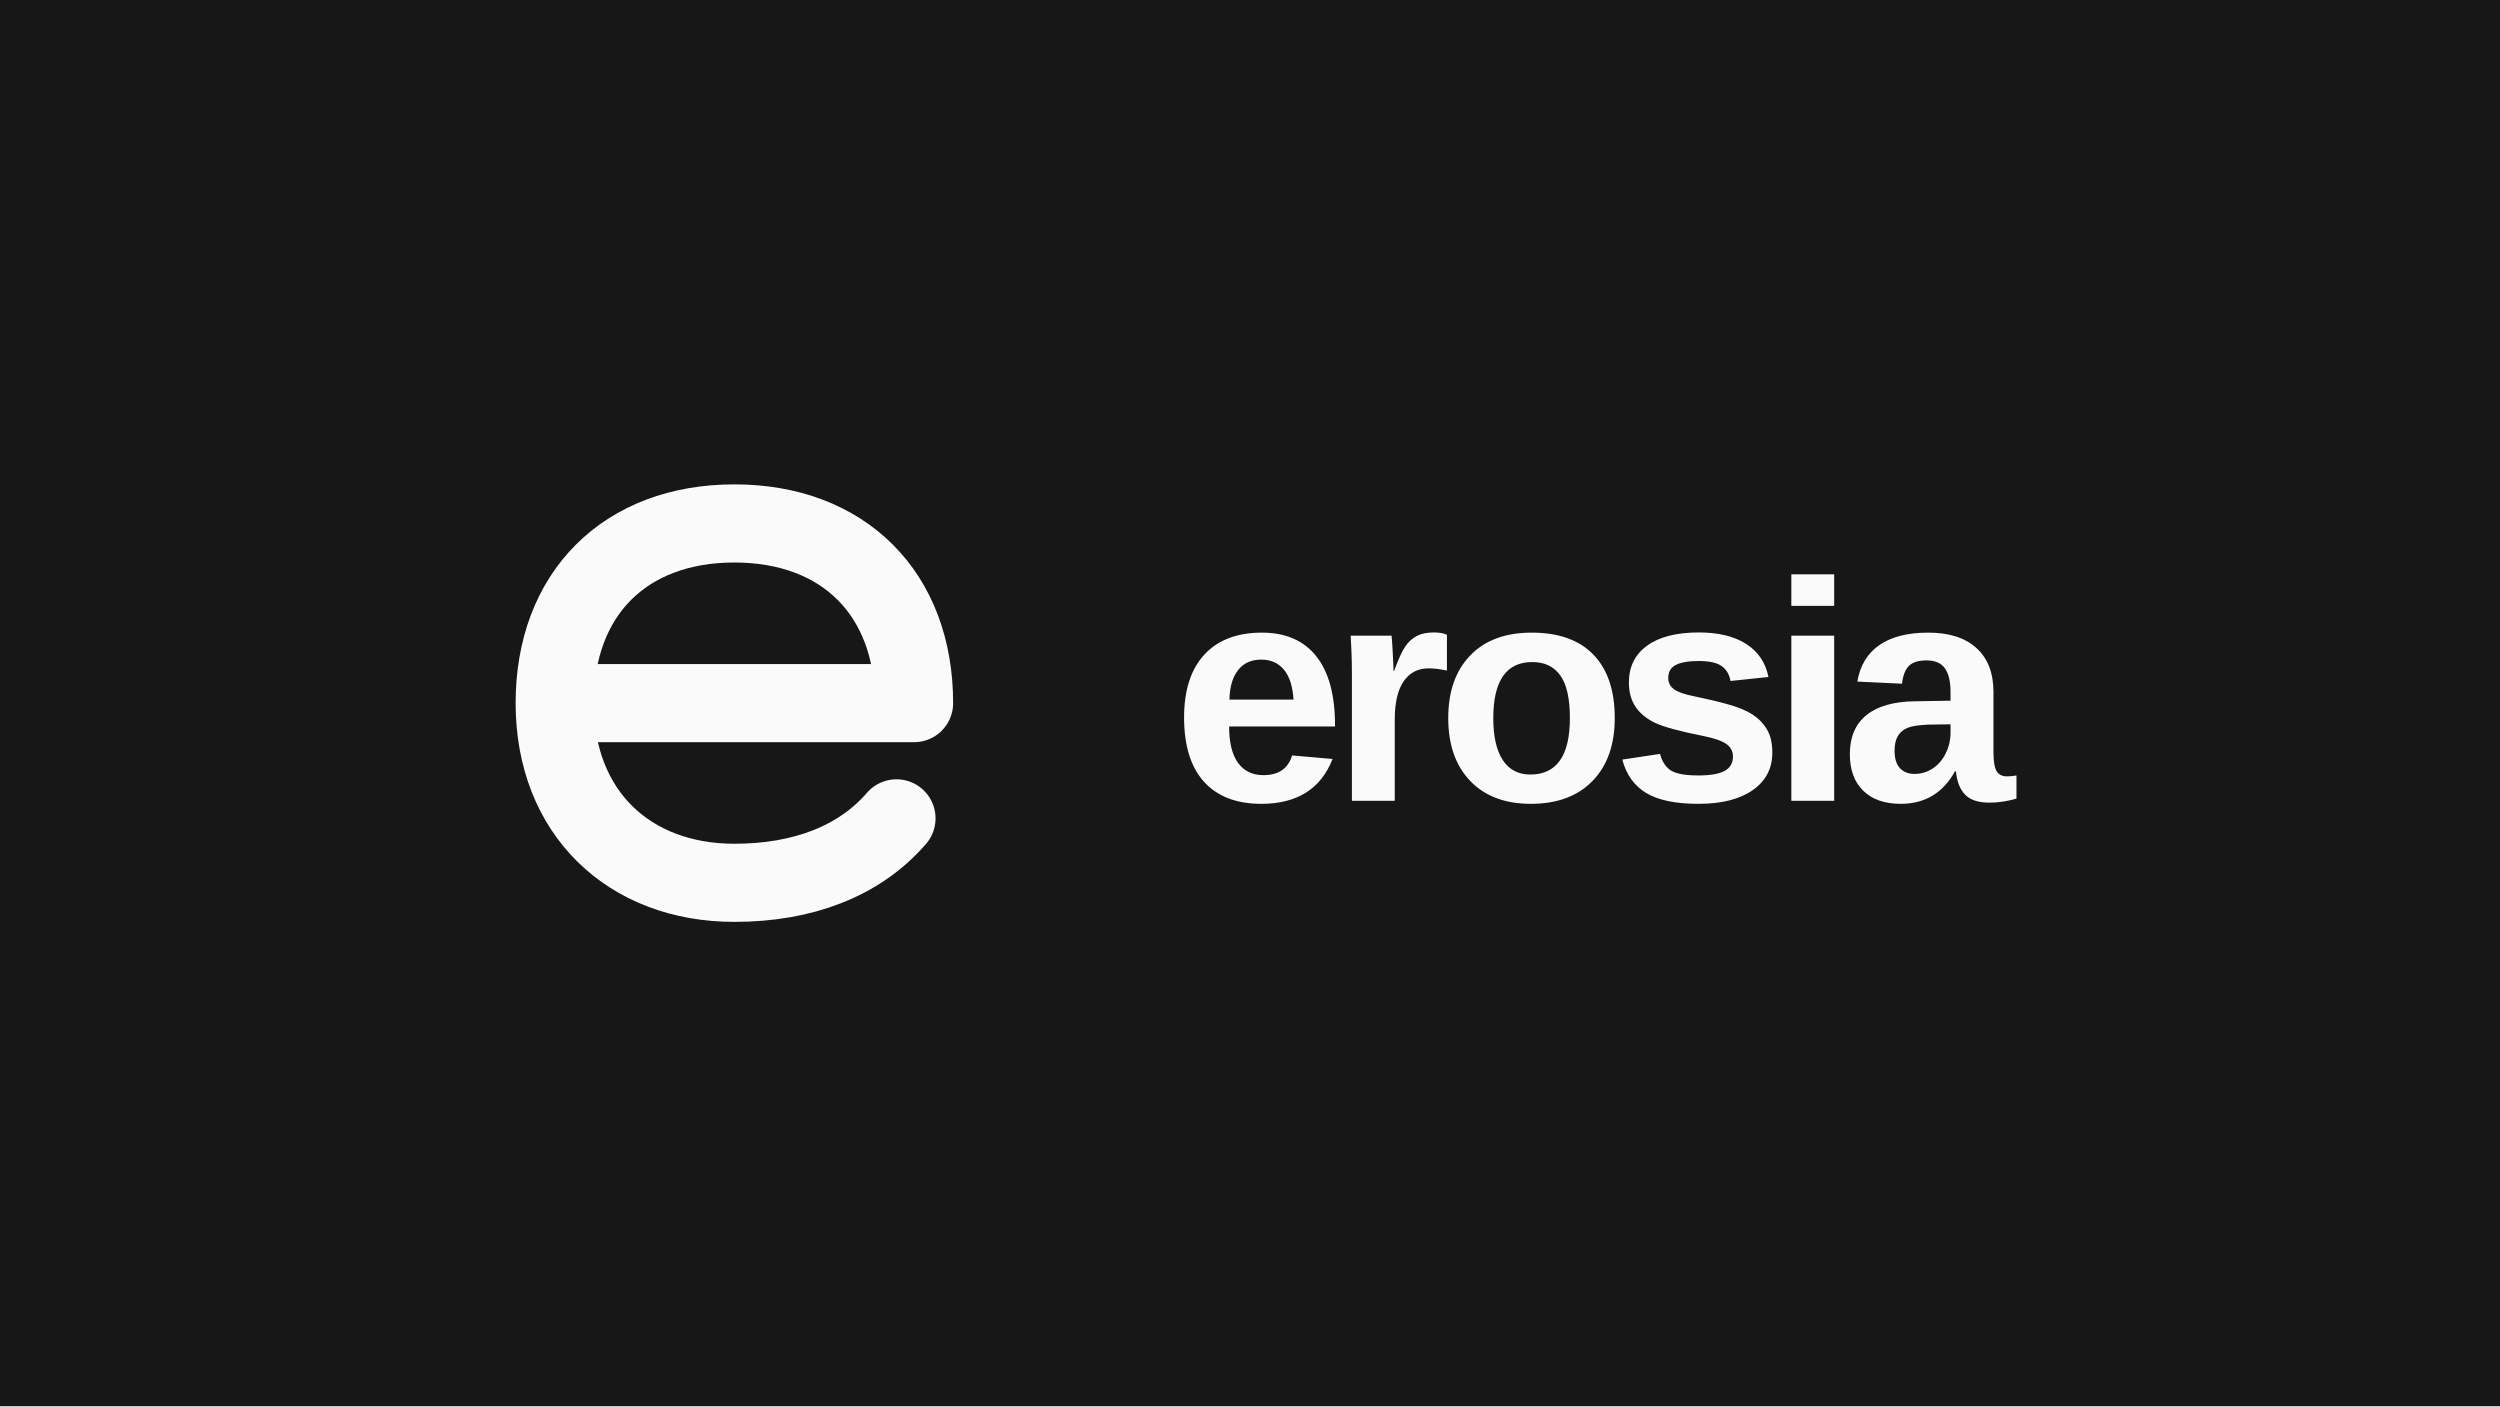
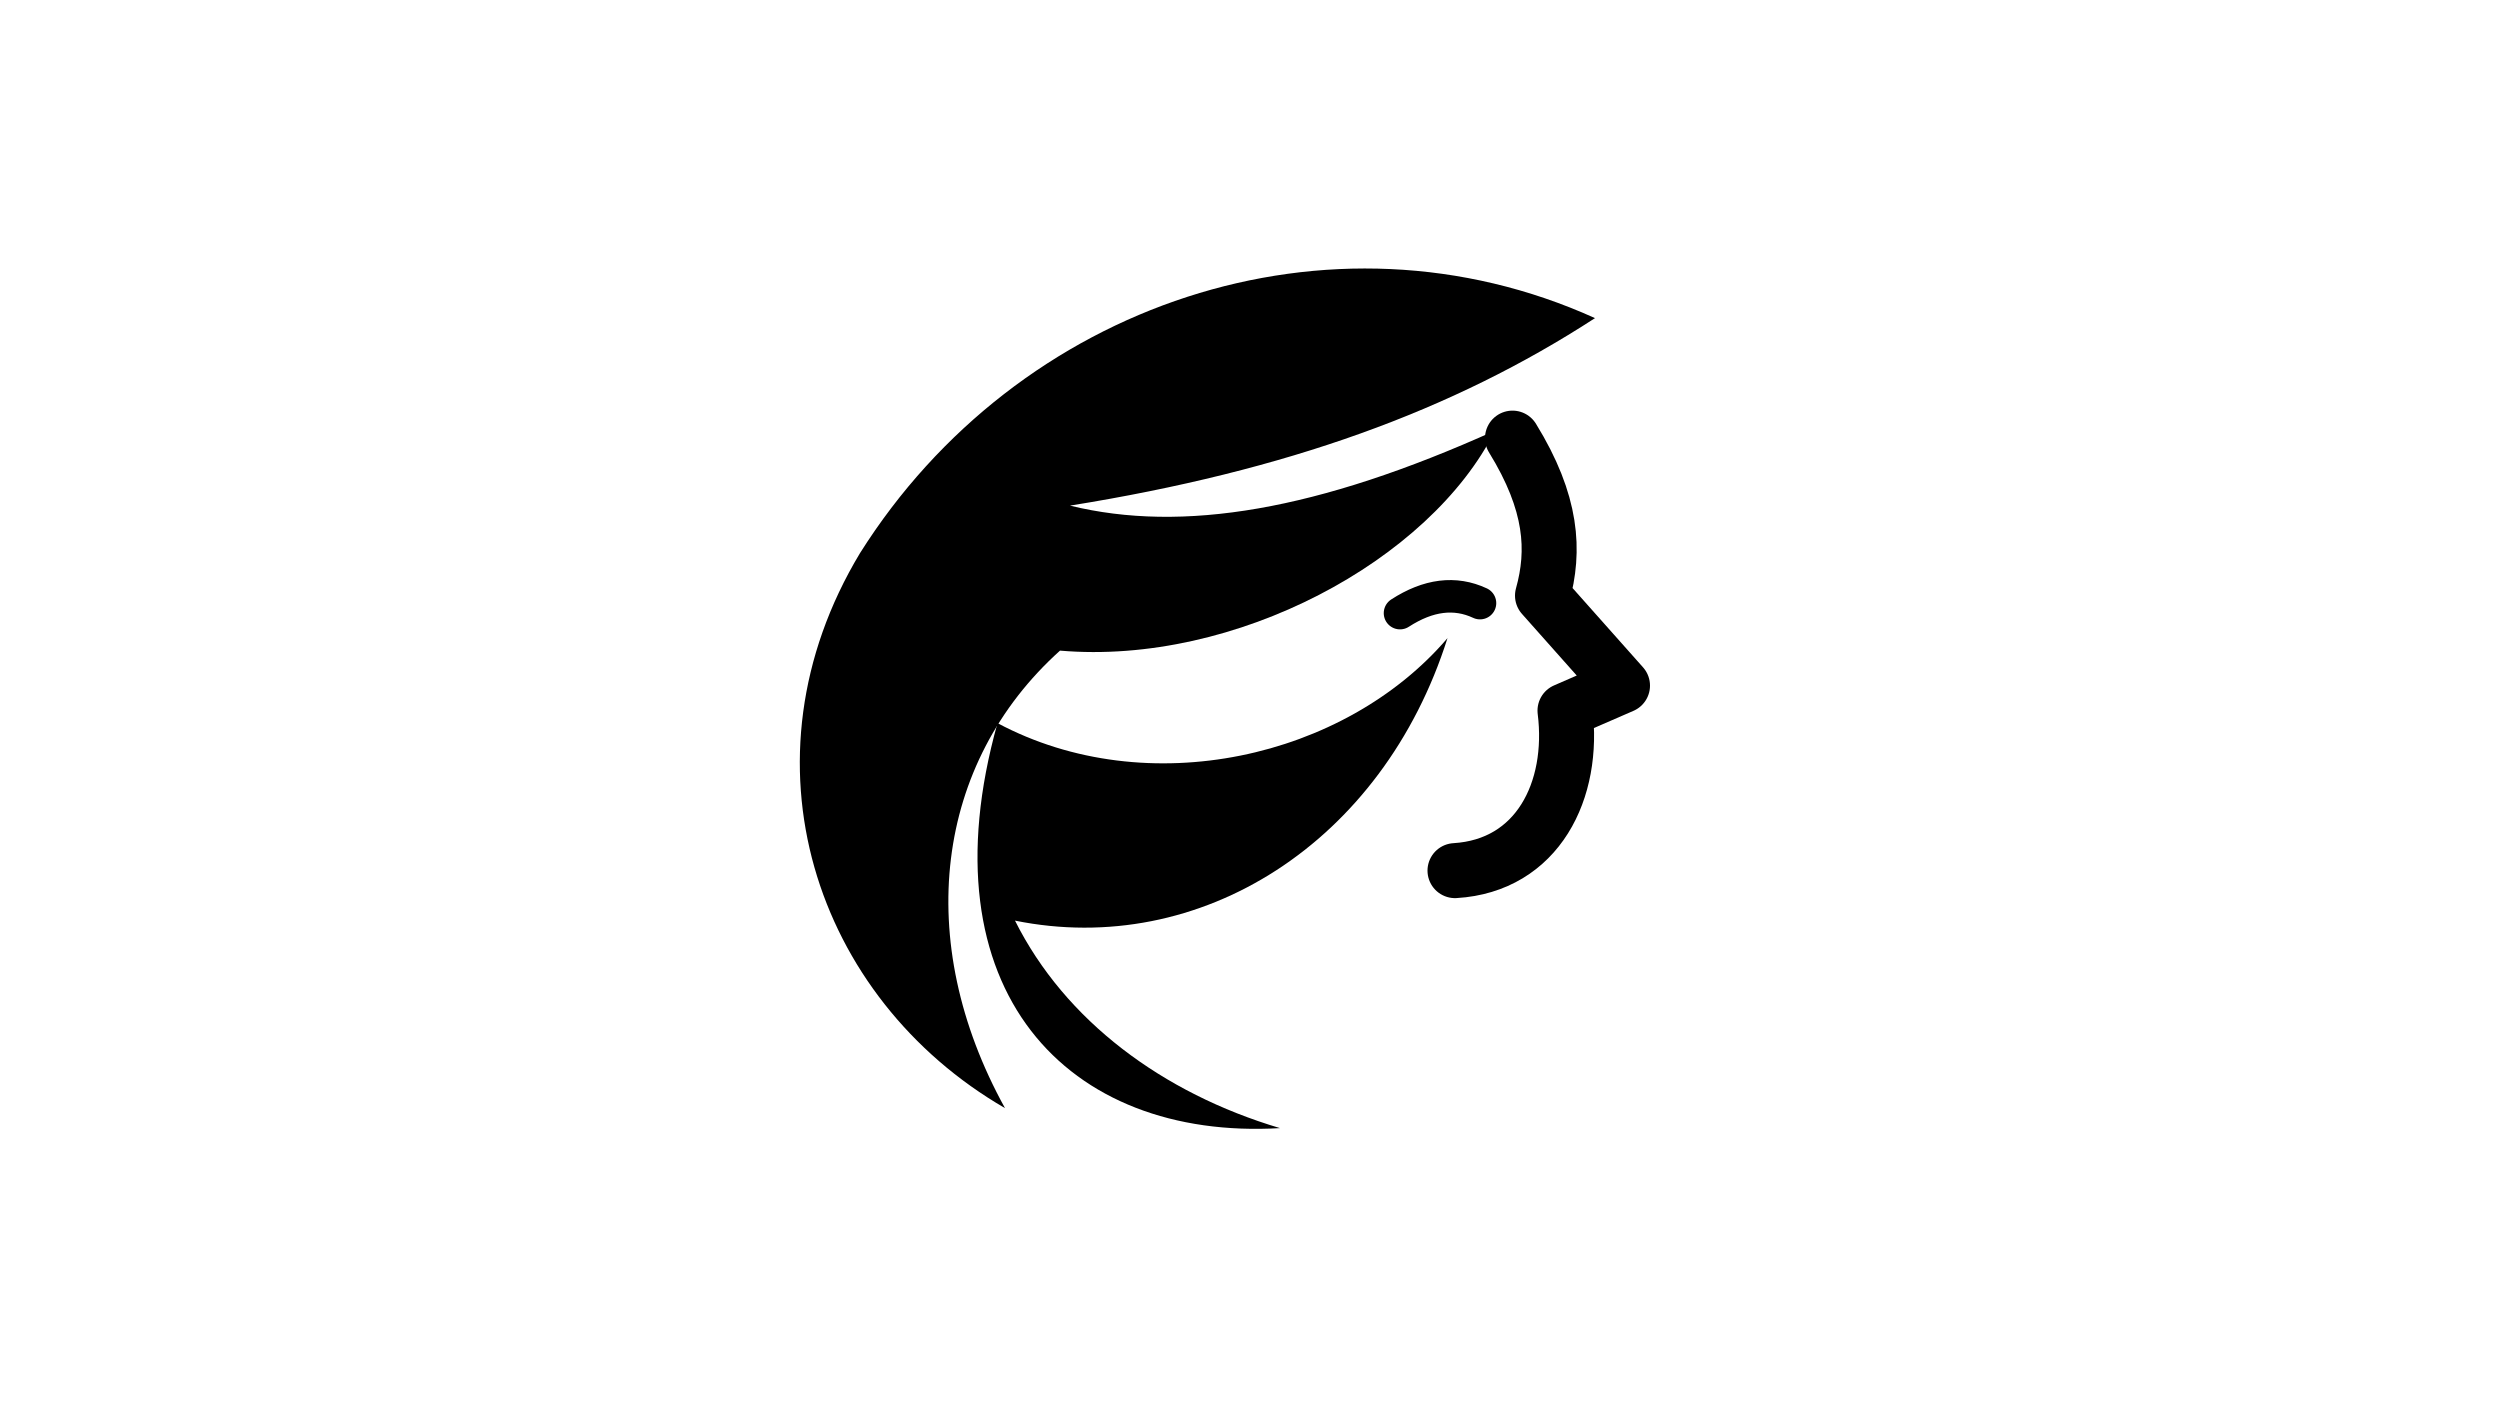
<svg xmlns="http://www.w3.org/2000/svg" width="640" height="360" viewBox="0 0 640 360" role="img" aria-label="erosia">
-   <rect width="640" height="360" fill="#171717" />
-   <g transform="translate(60 52) scale(.5)">
-     <path d="M164 256h184c0-56-36-92-92-92s-92 36-92 92 38 92 92 92c35 0 64-11 83-33" fill="none" stroke="#fafafa" stroke-width="40" stroke-linecap="round" stroke-linejoin="round" />
+   <g transform="translate(156.16 16.16) scale(.64)">
+     <path d="M394 102C288 54 163 96 100 196c-50 83-18 178 58 222-37-67-28-138 22-183 70 6 148-36 174-88-71 32-125 41-170 30 87-14 153-38 210-75Z" fill="#000" />
+     <path d="M155 264c60 32 139 14 180-34-26 82-99 128-173 113 20 40 59 69 106 83-85 5-143-55-113-162Z" fill="#000" />
+     <g fill="none" stroke="#000" stroke-width="22" stroke-linecap="round" stroke-linejoin="round">
+       <path d="M361 150c16 26 17 45 12 63l32 36-23 10c4 32-11 62-44 64" />
+       <path d="M316 220q17-11 32-4" stroke-width="13" />
+     </g>
  </g>
-   <text x="300" y="205" fill="#fafafa" font-family="Arial, sans-serif" font-size="80" font-weight="600" letter-spacing="-4">erosia</text>
</svg>
